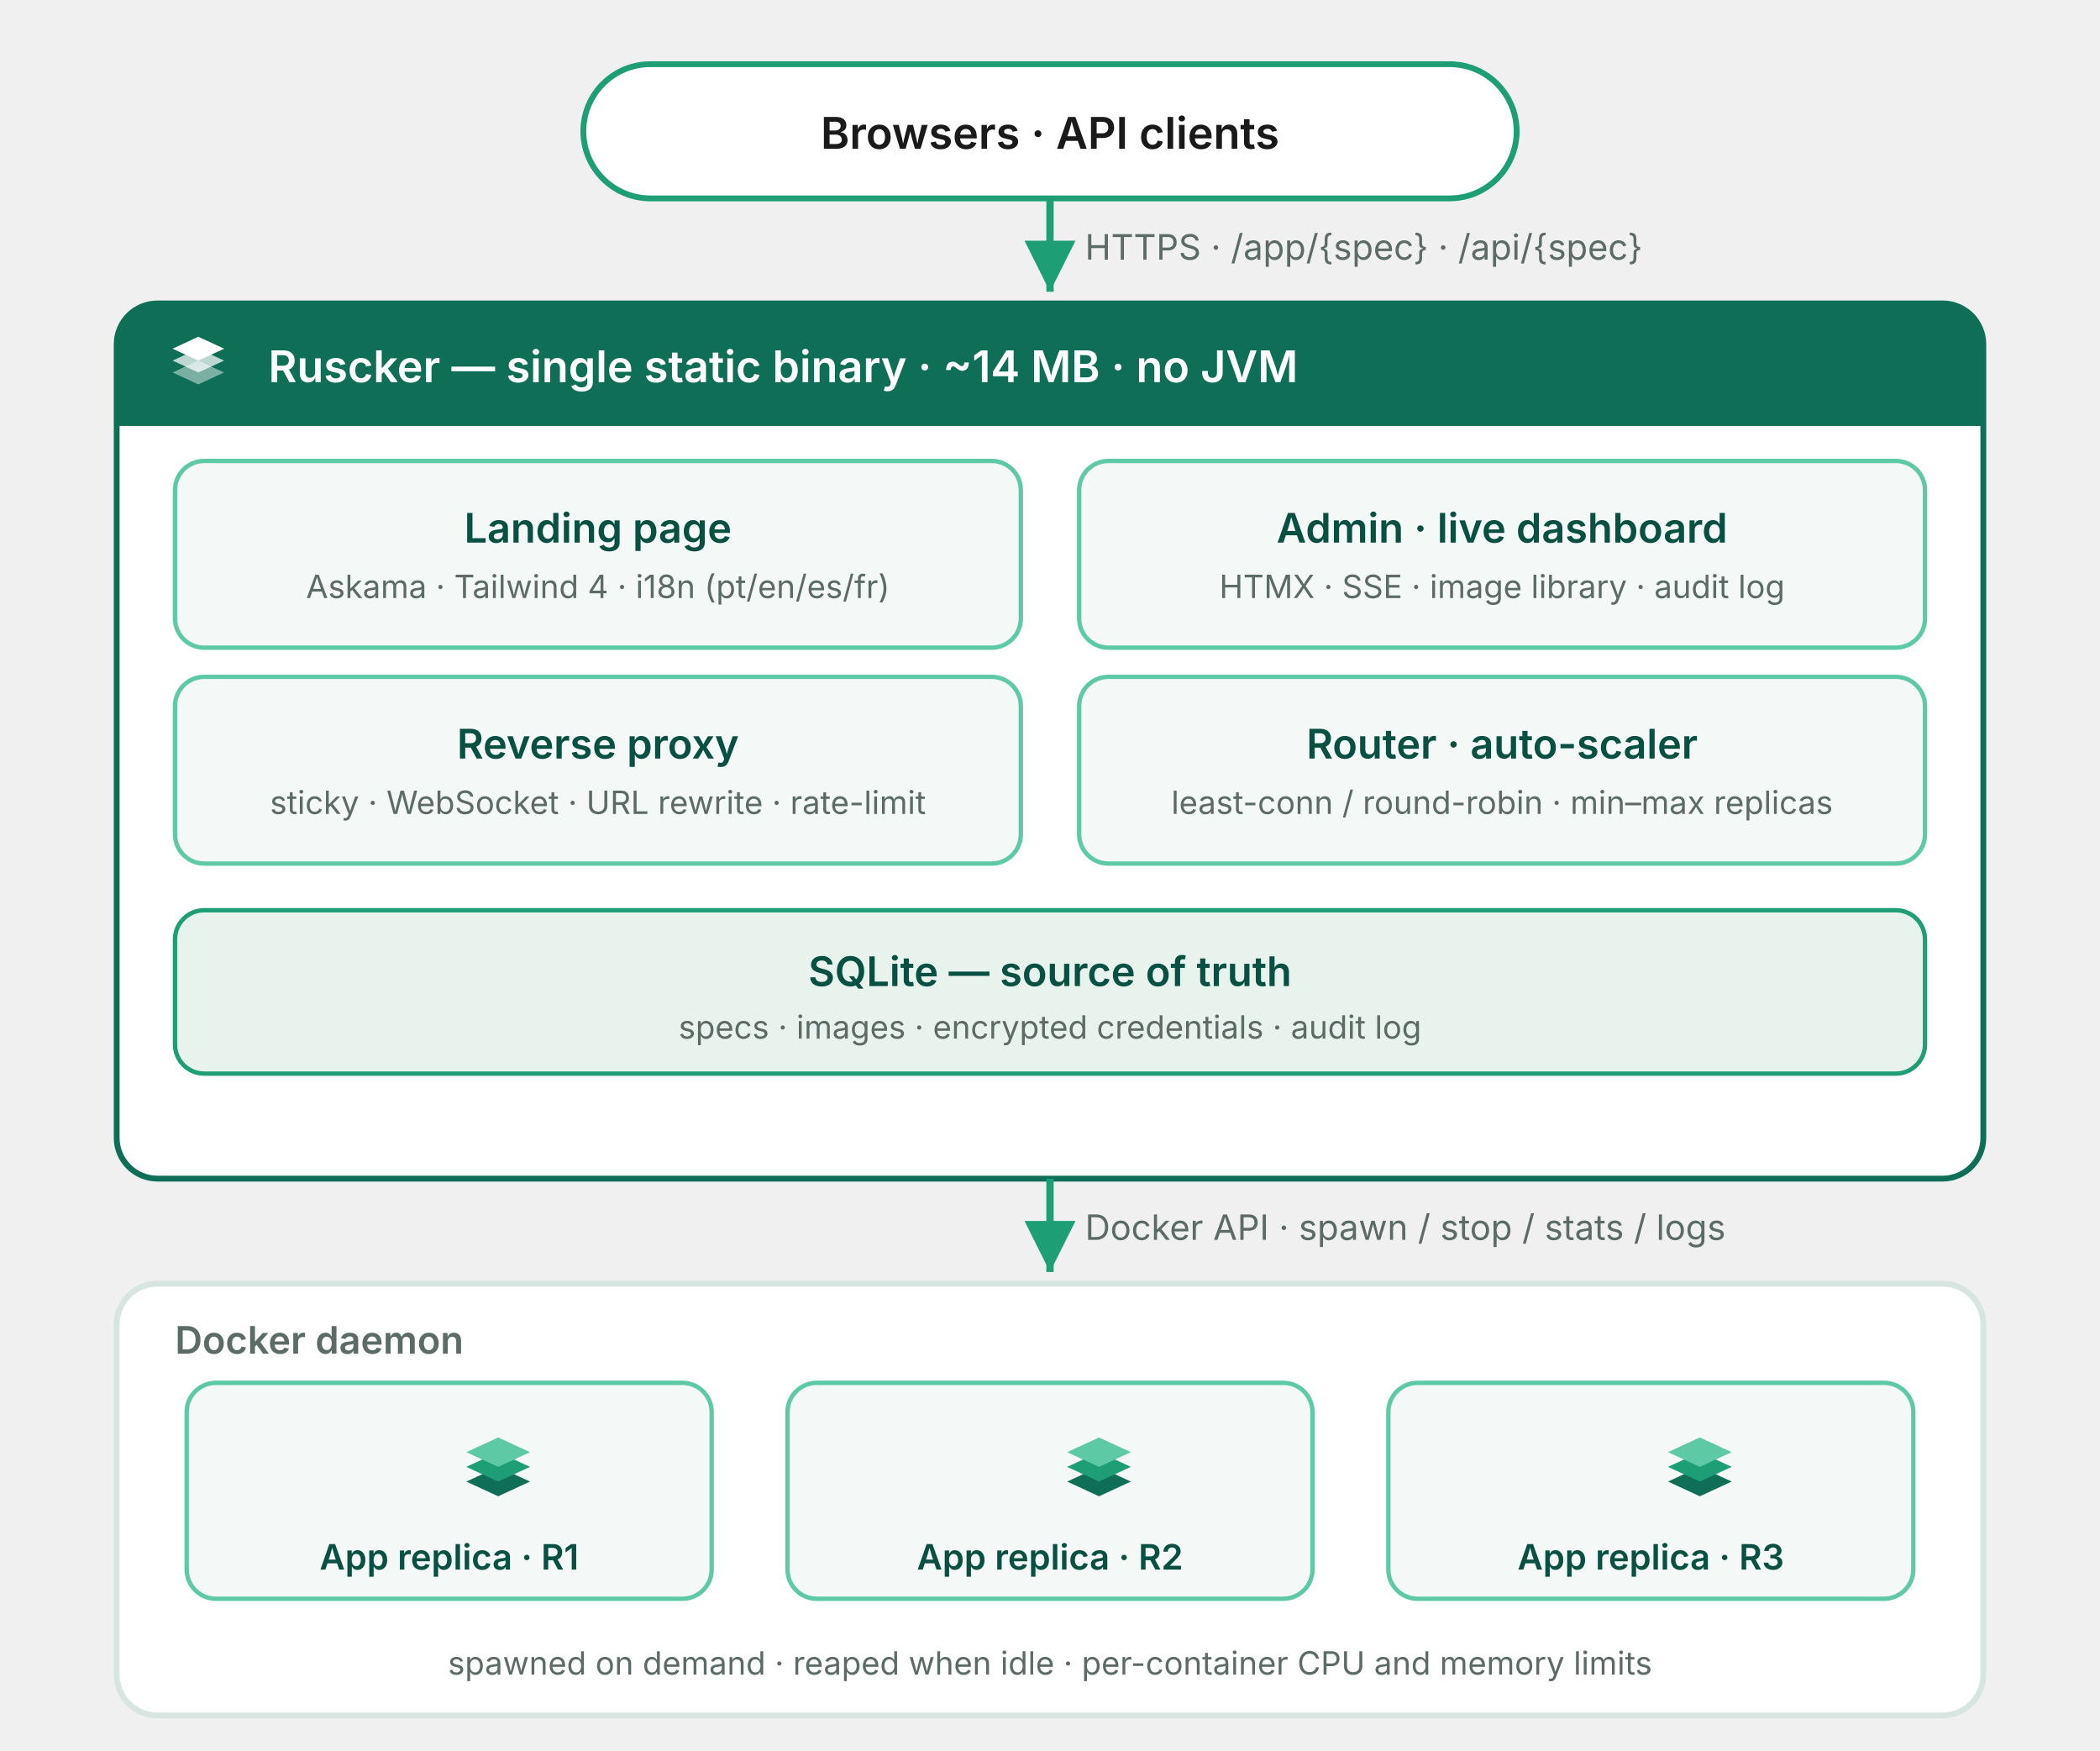
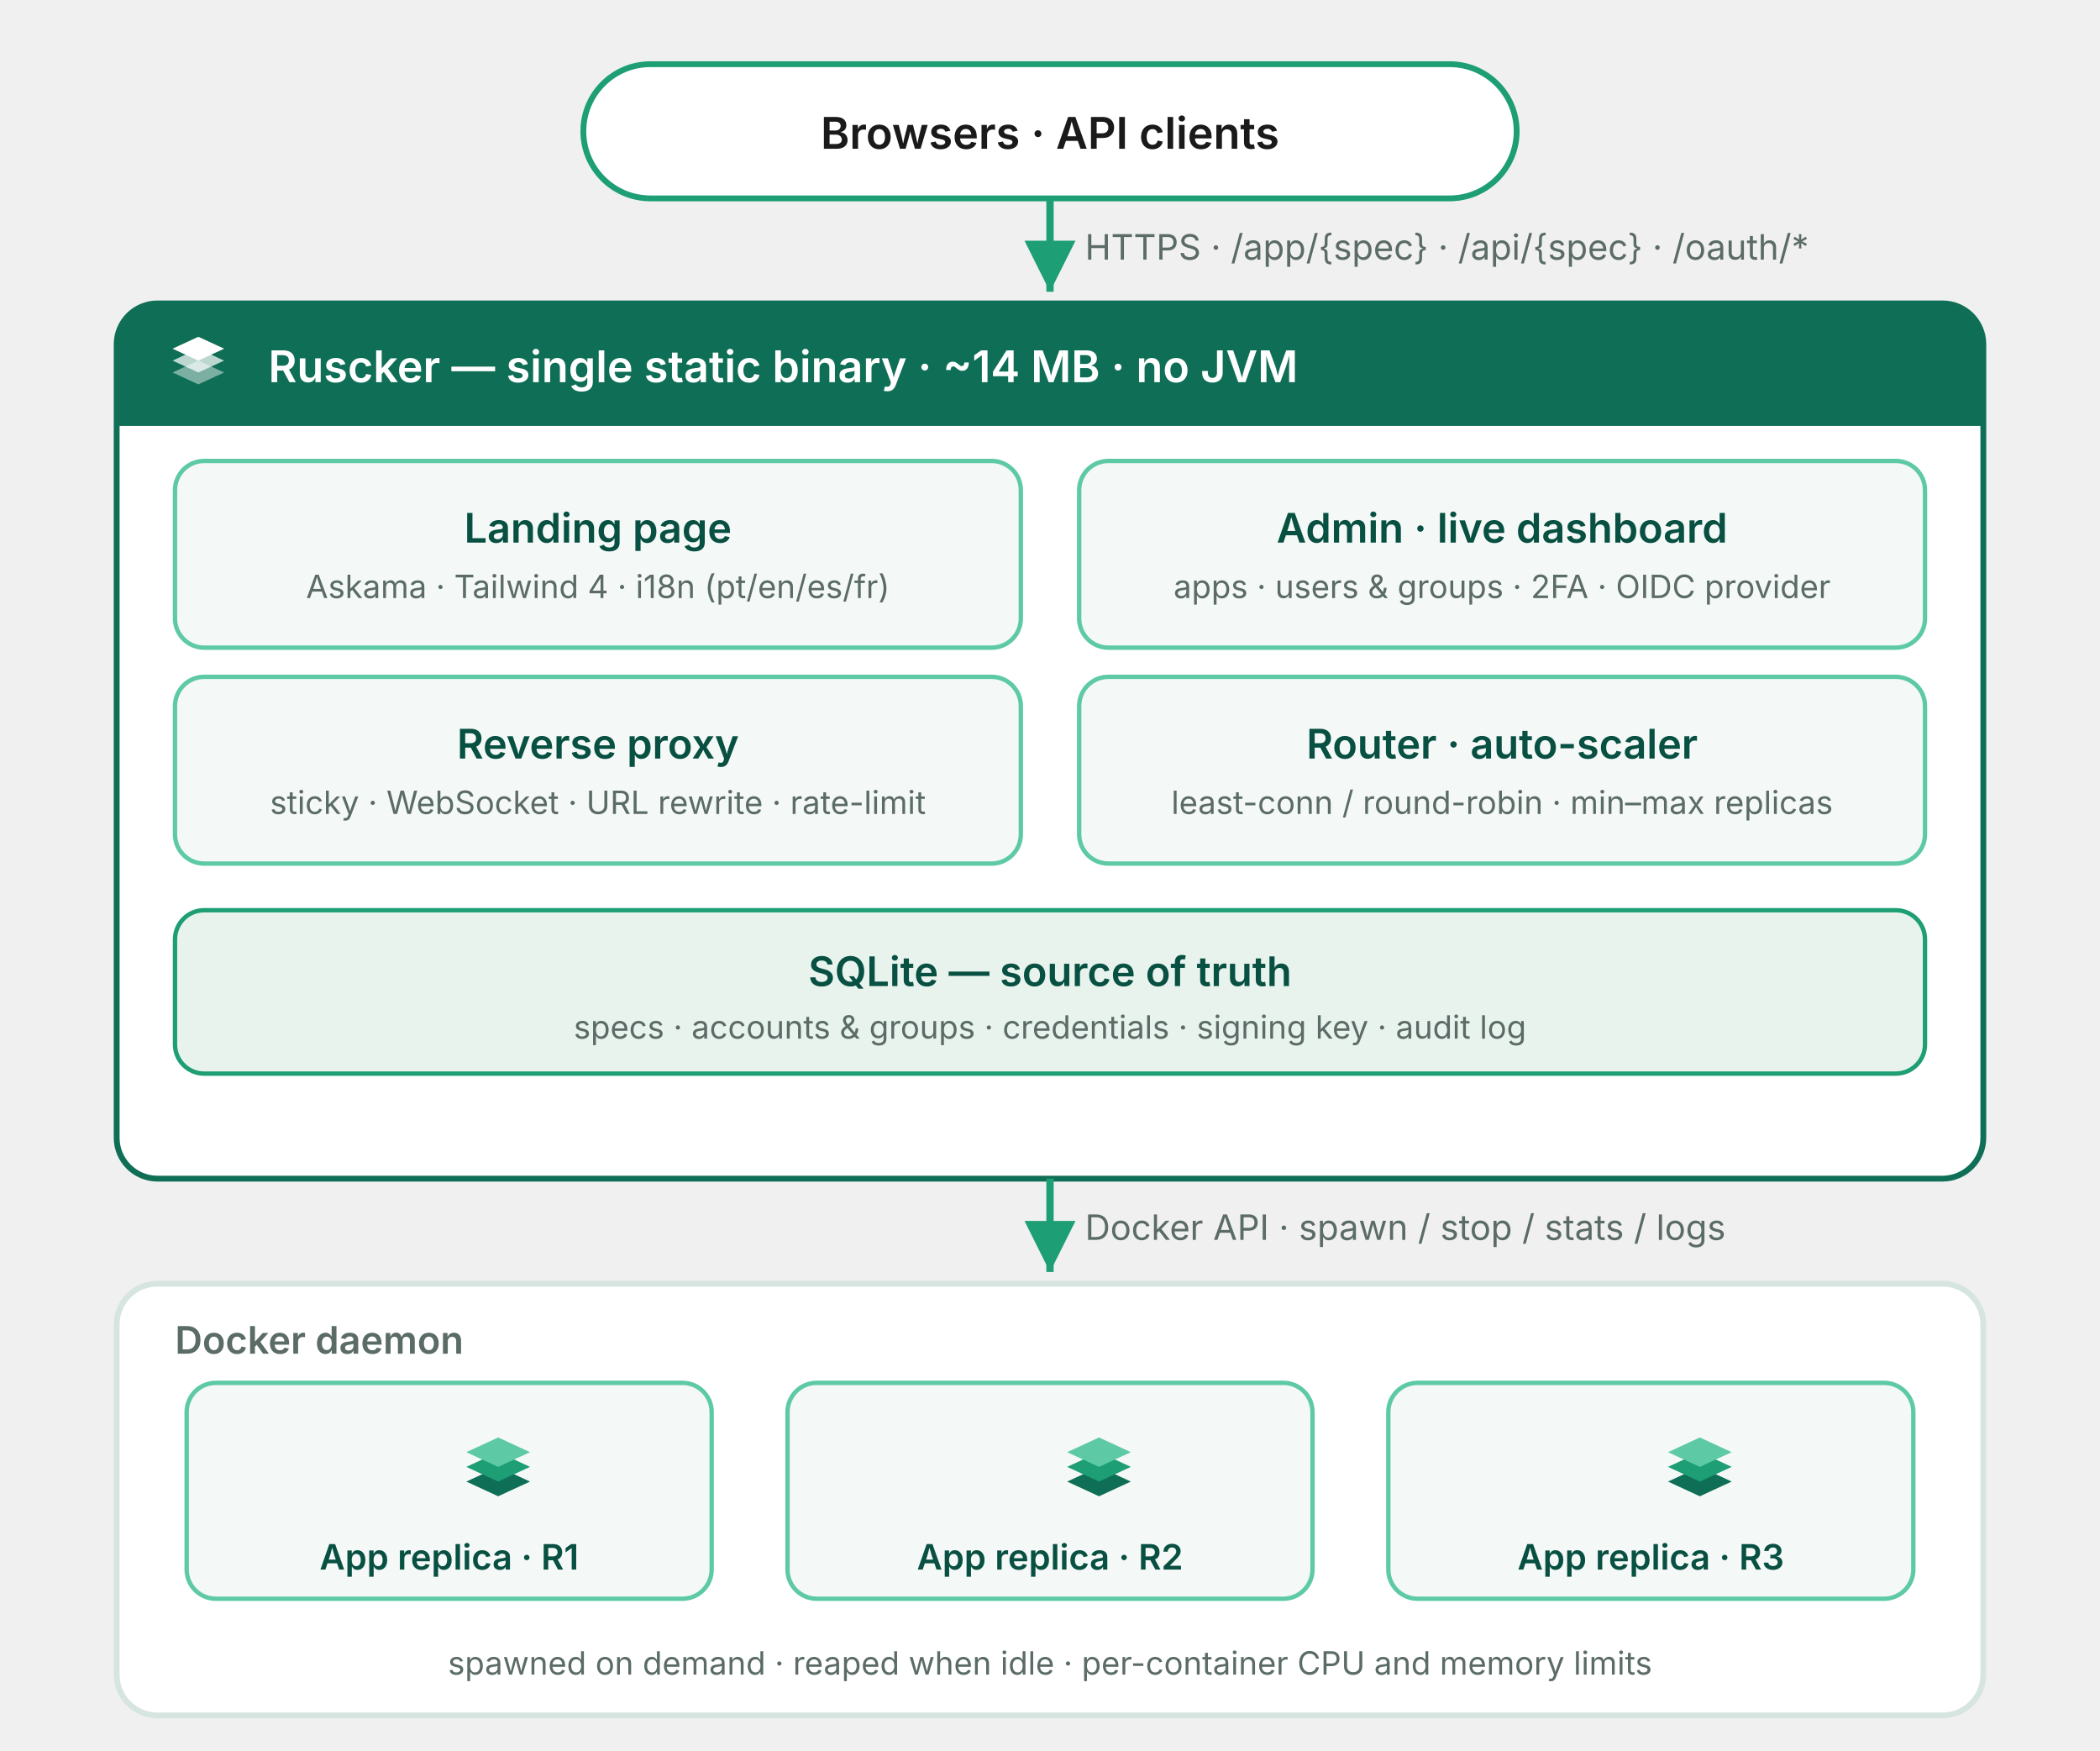
- <svg xmlns="http://www.w3.org/2000/svg" viewBox="0 0 720 600" width="720" height="600" font-family="Jost, Inter, system-ui, -apple-system, sans-serif" role="img" aria-label="How Ruscker works: browsers and API clients hit a single Ruscker binary, which proxies to app containers it spawns on demand via the Docker daemon.">
+ <svg xmlns="http://www.w3.org/2000/svg" viewBox="0 0 720 600" width="720" height="600" font-family="Jost, Inter, system-ui, -apple-system, sans-serif" role="img" aria-label="How Ruscker works: browsers and API clients hit a single Ruscker binary, which proxies to app containers it spawns on demand via the Docker daemon, keeps accounts and groups in SQLite, and can sign users in for external systems over OpenID Connect.">
  <defs>
    <marker id="arrow" viewBox="0 0 10 10" refX="10" refY="5" markerWidth="7" markerHeight="7" orient="auto-start-reverse">
      <path d="M0,0 L10,5 L0,10 z" fill="#1D9E75" />
    </marker>
  </defs>
  <rect x="200" y="22" width="320" height="46" rx="23" fill="#FFFFFF" stroke="#1D9E75" stroke-width="2" />
  <text x="360" y="51" text-anchor="middle" font-size="15" font-weight="600" fill="#1A1A1A">Browsers · API clients</text>
  <line x1="360" y1="68" x2="360" y2="100" stroke="#1D9E75" stroke-width="2.5" marker-end="url(#arrow)" />
-   <text x="372" y="89" font-size="12" fill="#5B6B66">HTTPS · /app/{spec} · /api/{spec}</text>
+   <text x="372" y="89" font-size="12" fill="#5B6B66">HTTPS · /app/{spec} · /api/{spec} · /oauth/*</text>
  <rect x="40" y="104" width="640" height="300" rx="14" fill="#FFFFFF" stroke="#0F6E56" stroke-width="2" />
  <path d="M40,146 L40,118 Q40,104 54,104 L666,104 Q680,104 680,118 L680,146 Z" fill="#0F6E56" />
  <g transform="translate(54.4,110) scale(0.34)">
    <polygon points="14,52 40,40 66,52 40,64" fill="#FFFFFF" opacity="0.45" />
    <polygon points="14,40 40,28 66,40 40,52" fill="#FFFFFF" opacity="0.72" />
    <polygon points="14,28 40,16 66,28 40,40" fill="#FFFFFF" />
  </g>
  <text x="92" y="131" font-size="15" font-weight="600" fill="#FFFFFF">Ruscker — single static binary · ~14 MB · no JVM</text>
  <rect x="60" y="158" width="290" height="64" rx="10" fill="#F4F8F7" stroke="#5DCAA5" stroke-width="1.5" />
  <text x="205" y="186" text-anchor="middle" font-size="14" font-weight="600" fill="#085041">Landing page</text>
  <text x="205" y="205" text-anchor="middle" font-size="11" fill="#5B6B66">Askama · Tailwind 4 · i18n (pt/en/es/fr)</text>
  <rect x="370" y="158" width="290" height="64" rx="10" fill="#F4F8F7" stroke="#5DCAA5" stroke-width="1.5" />
  <text x="515" y="186" text-anchor="middle" font-size="14" font-weight="600" fill="#085041">Admin · live dashboard</text>
-   <text x="515" y="205" text-anchor="middle" font-size="11" fill="#5B6B66">HTMX · SSE · image library · audit log</text>
+   <text x="515" y="205" text-anchor="middle" font-size="11" fill="#5B6B66">apps · users &amp; groups · 2FA · OIDC provider</text>
  <rect x="60" y="232" width="290" height="64" rx="10" fill="#F4F8F7" stroke="#5DCAA5" stroke-width="1.5" />
  <text x="205" y="260" text-anchor="middle" font-size="14" font-weight="600" fill="#085041">Reverse proxy</text>
  <text x="205" y="279" text-anchor="middle" font-size="11" fill="#5B6B66">sticky · WebSocket · URL rewrite · rate-limit</text>
  <rect x="370" y="232" width="290" height="64" rx="10" fill="#F4F8F7" stroke="#5DCAA5" stroke-width="1.5" />
  <text x="515" y="260" text-anchor="middle" font-size="14" font-weight="600" fill="#085041">Router · auto-scaler</text>
  <text x="515" y="279" text-anchor="middle" font-size="11" fill="#5B6B66">least-conn / round-robin · min–max replicas</text>
  <rect x="60" y="312" width="600" height="56" rx="10" fill="#E8F3EE" stroke="#1D9E75" stroke-width="1.5" />
  <text x="360" y="338" text-anchor="middle" font-size="14" font-weight="600" fill="#085041">SQLite — source of truth</text>
-   <text x="360" y="356" text-anchor="middle" font-size="11" fill="#5B6B66">specs · images · encrypted credentials · audit log</text>
+   <text x="360" y="356" text-anchor="middle" font-size="11" fill="#5B6B66">specs · accounts &amp; groups · credentials · signing key · audit log</text>
  <line x1="360" y1="404" x2="360" y2="436" stroke="#1D9E75" stroke-width="2.5" marker-end="url(#arrow)" />
  <text x="372" y="425" font-size="12" fill="#5B6B66">Docker API · spawn / stop / stats / logs</text>
  <rect x="40" y="440" width="640" height="148" rx="14" fill="#FFFFFF" stroke="#D7E5E0" stroke-width="2" />
  <text x="60" y="464" font-size="13" font-weight="600" fill="#5B6B66">Docker daemon</text>
  <g>
    <rect x="64" y="474" width="180" height="74" rx="10" fill="#F4F8F7" stroke="#5DCAA5" stroke-width="1.5" />
    <g transform="translate(154,486) scale(0.42)">
      <polygon points="14,52 40,40 66,52 40,64" fill="#0F6E56" />
      <polygon points="14,40 40,28 66,40 40,52" fill="#1D9E75" />
      <polygon points="14,28 40,16 66,28 40,40" fill="#5DCAA5" />
    </g>
    <text x="154" y="538" text-anchor="middle" font-size="12" font-weight="600" fill="#085041">App replica · R1</text>
  </g>
  <g>
    <rect x="270" y="474" width="180" height="74" rx="10" fill="#F4F8F7" stroke="#5DCAA5" stroke-width="1.5" />
    <g transform="translate(360,486) scale(0.42)">
      <polygon points="14,52 40,40 66,52 40,64" fill="#0F6E56" />
      <polygon points="14,40 40,28 66,40 40,52" fill="#1D9E75" />
      <polygon points="14,28 40,16 66,28 40,40" fill="#5DCAA5" />
    </g>
    <text x="360" y="538" text-anchor="middle" font-size="12" font-weight="600" fill="#085041">App replica · R2</text>
  </g>
  <g>
    <rect x="476" y="474" width="180" height="74" rx="10" fill="#F4F8F7" stroke="#5DCAA5" stroke-width="1.5" />
    <g transform="translate(566,486) scale(0.42)">
      <polygon points="14,52 40,40 66,52 40,64" fill="#0F6E56" />
      <polygon points="14,40 40,28 66,40 40,52" fill="#1D9E75" />
      <polygon points="14,28 40,16 66,28 40,40" fill="#5DCAA5" />
    </g>
    <text x="566" y="538" text-anchor="middle" font-size="12" font-weight="600" fill="#085041">App replica · R3</text>
  </g>
  <text x="360" y="574" text-anchor="middle" font-size="11" fill="#5B6B66">spawned on demand · reaped when idle · per-container CPU and memory limits</text>
</svg>
